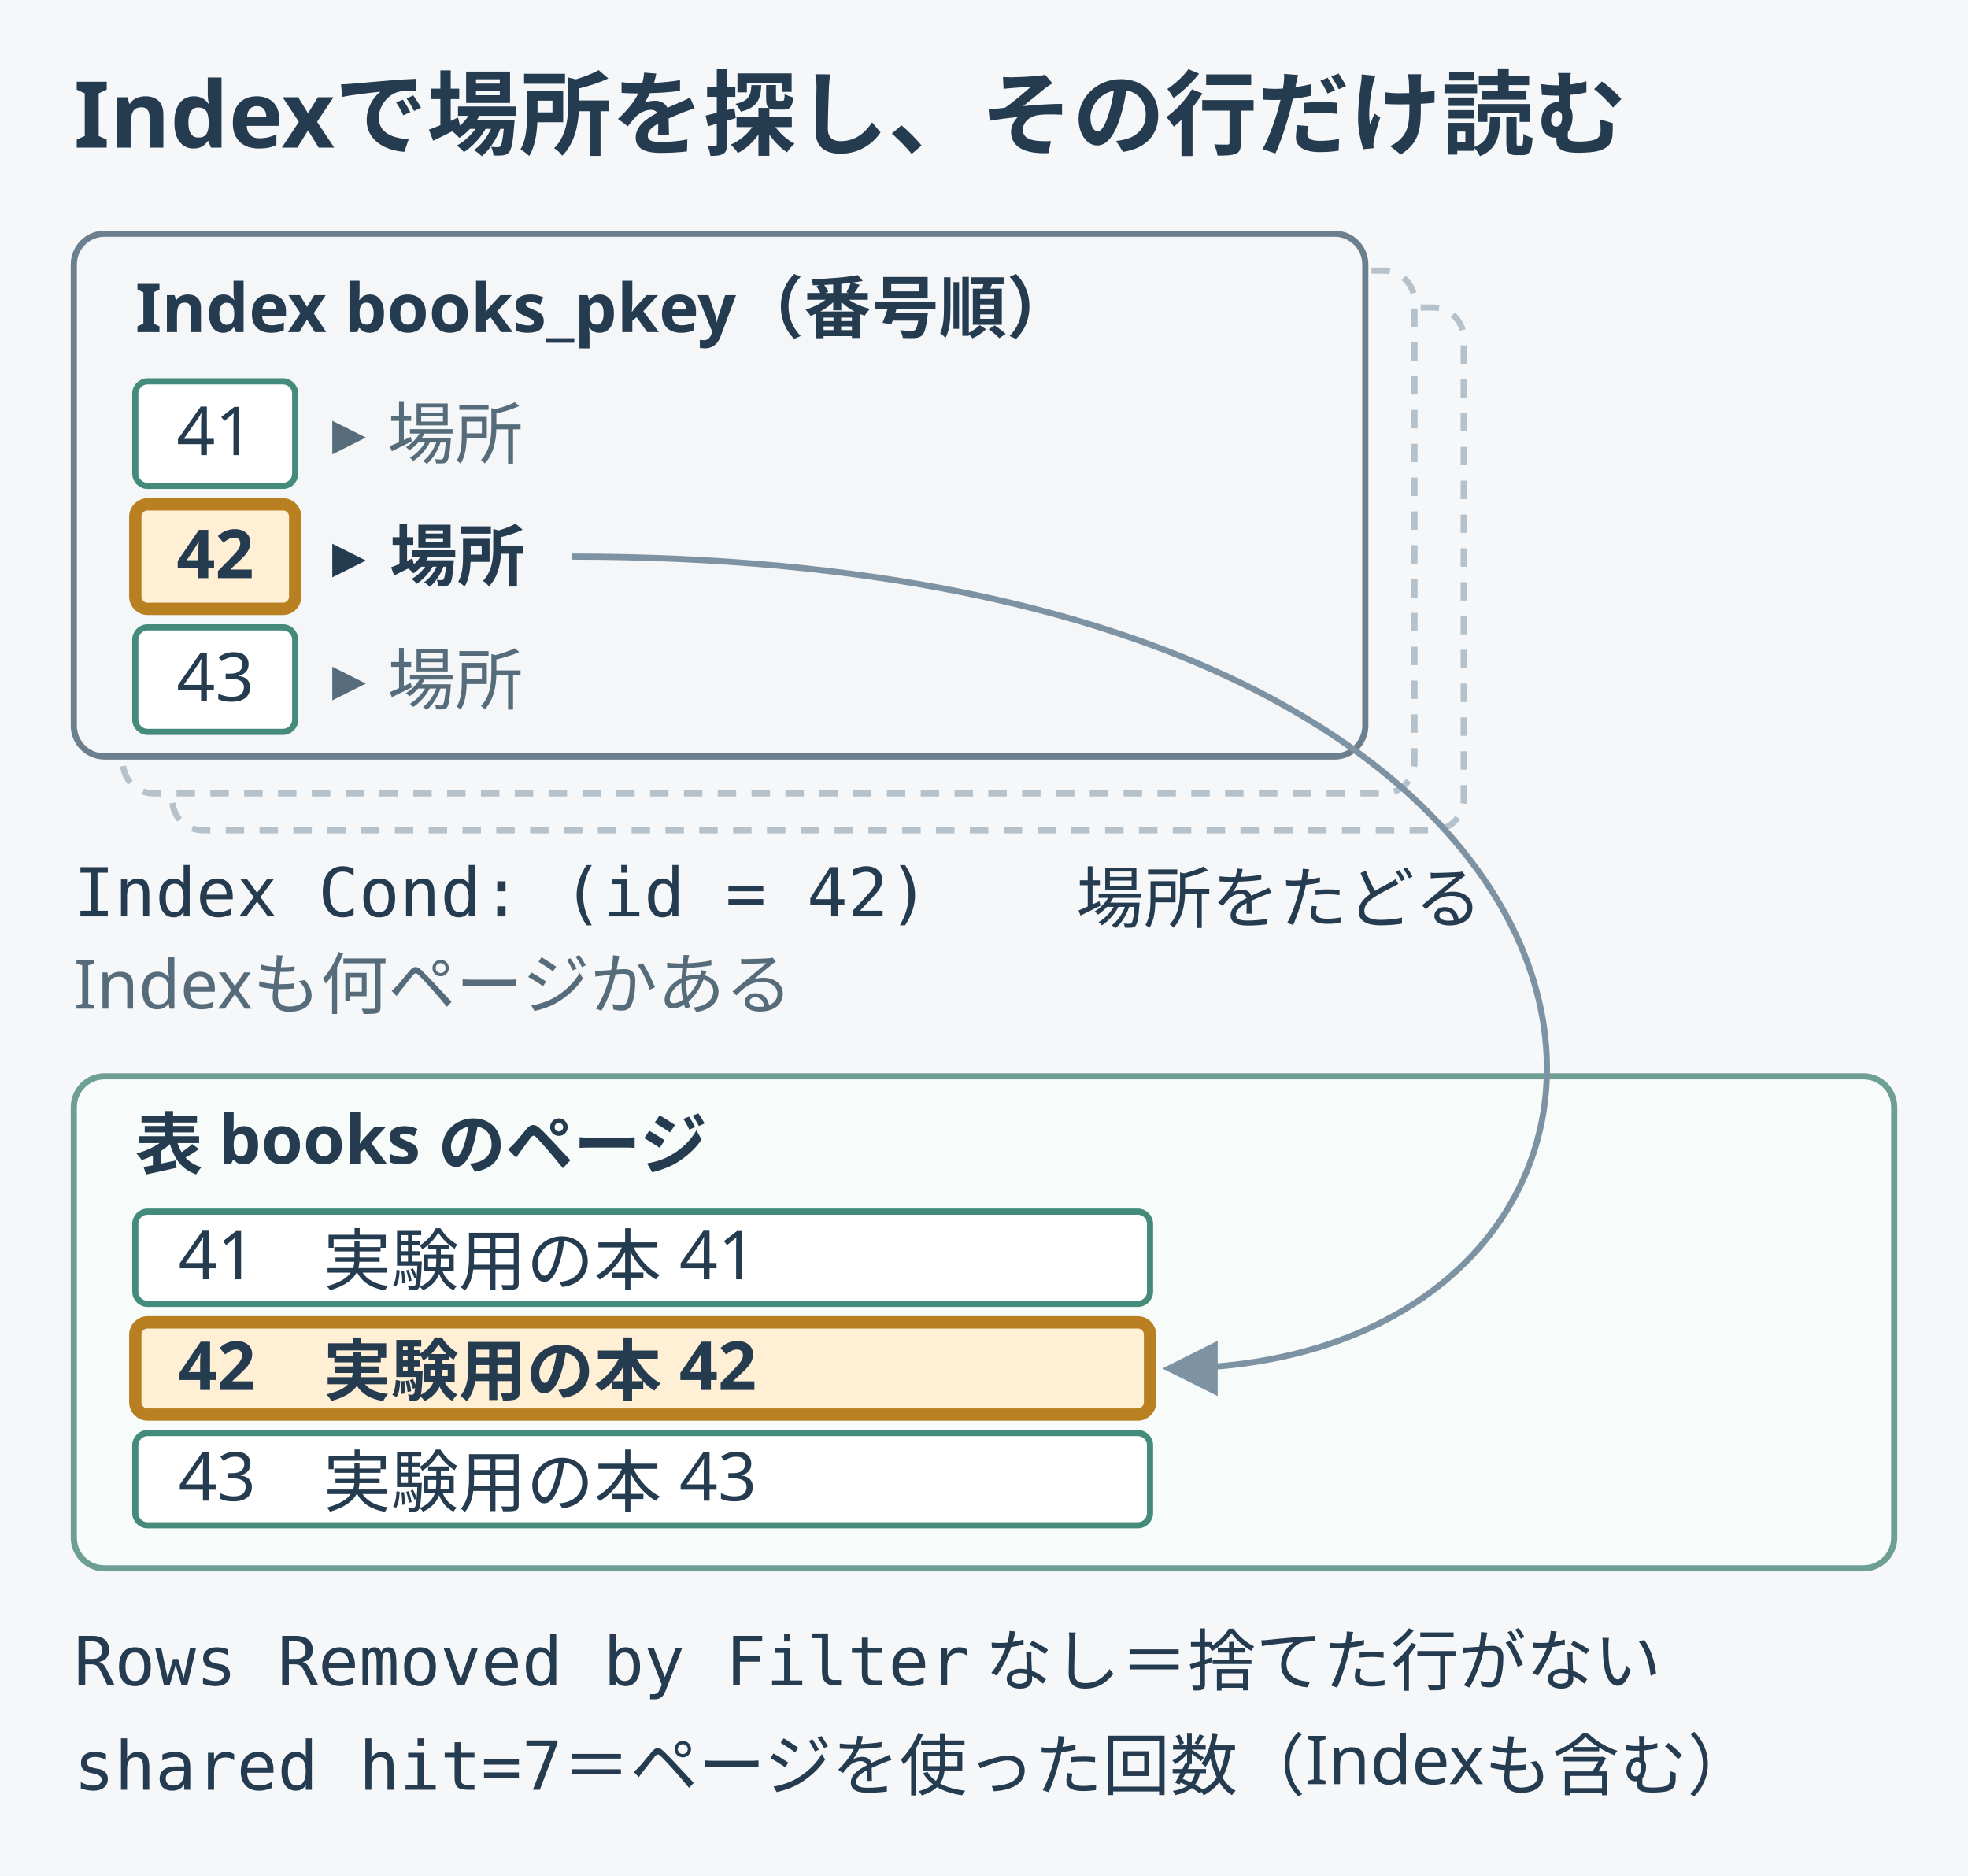
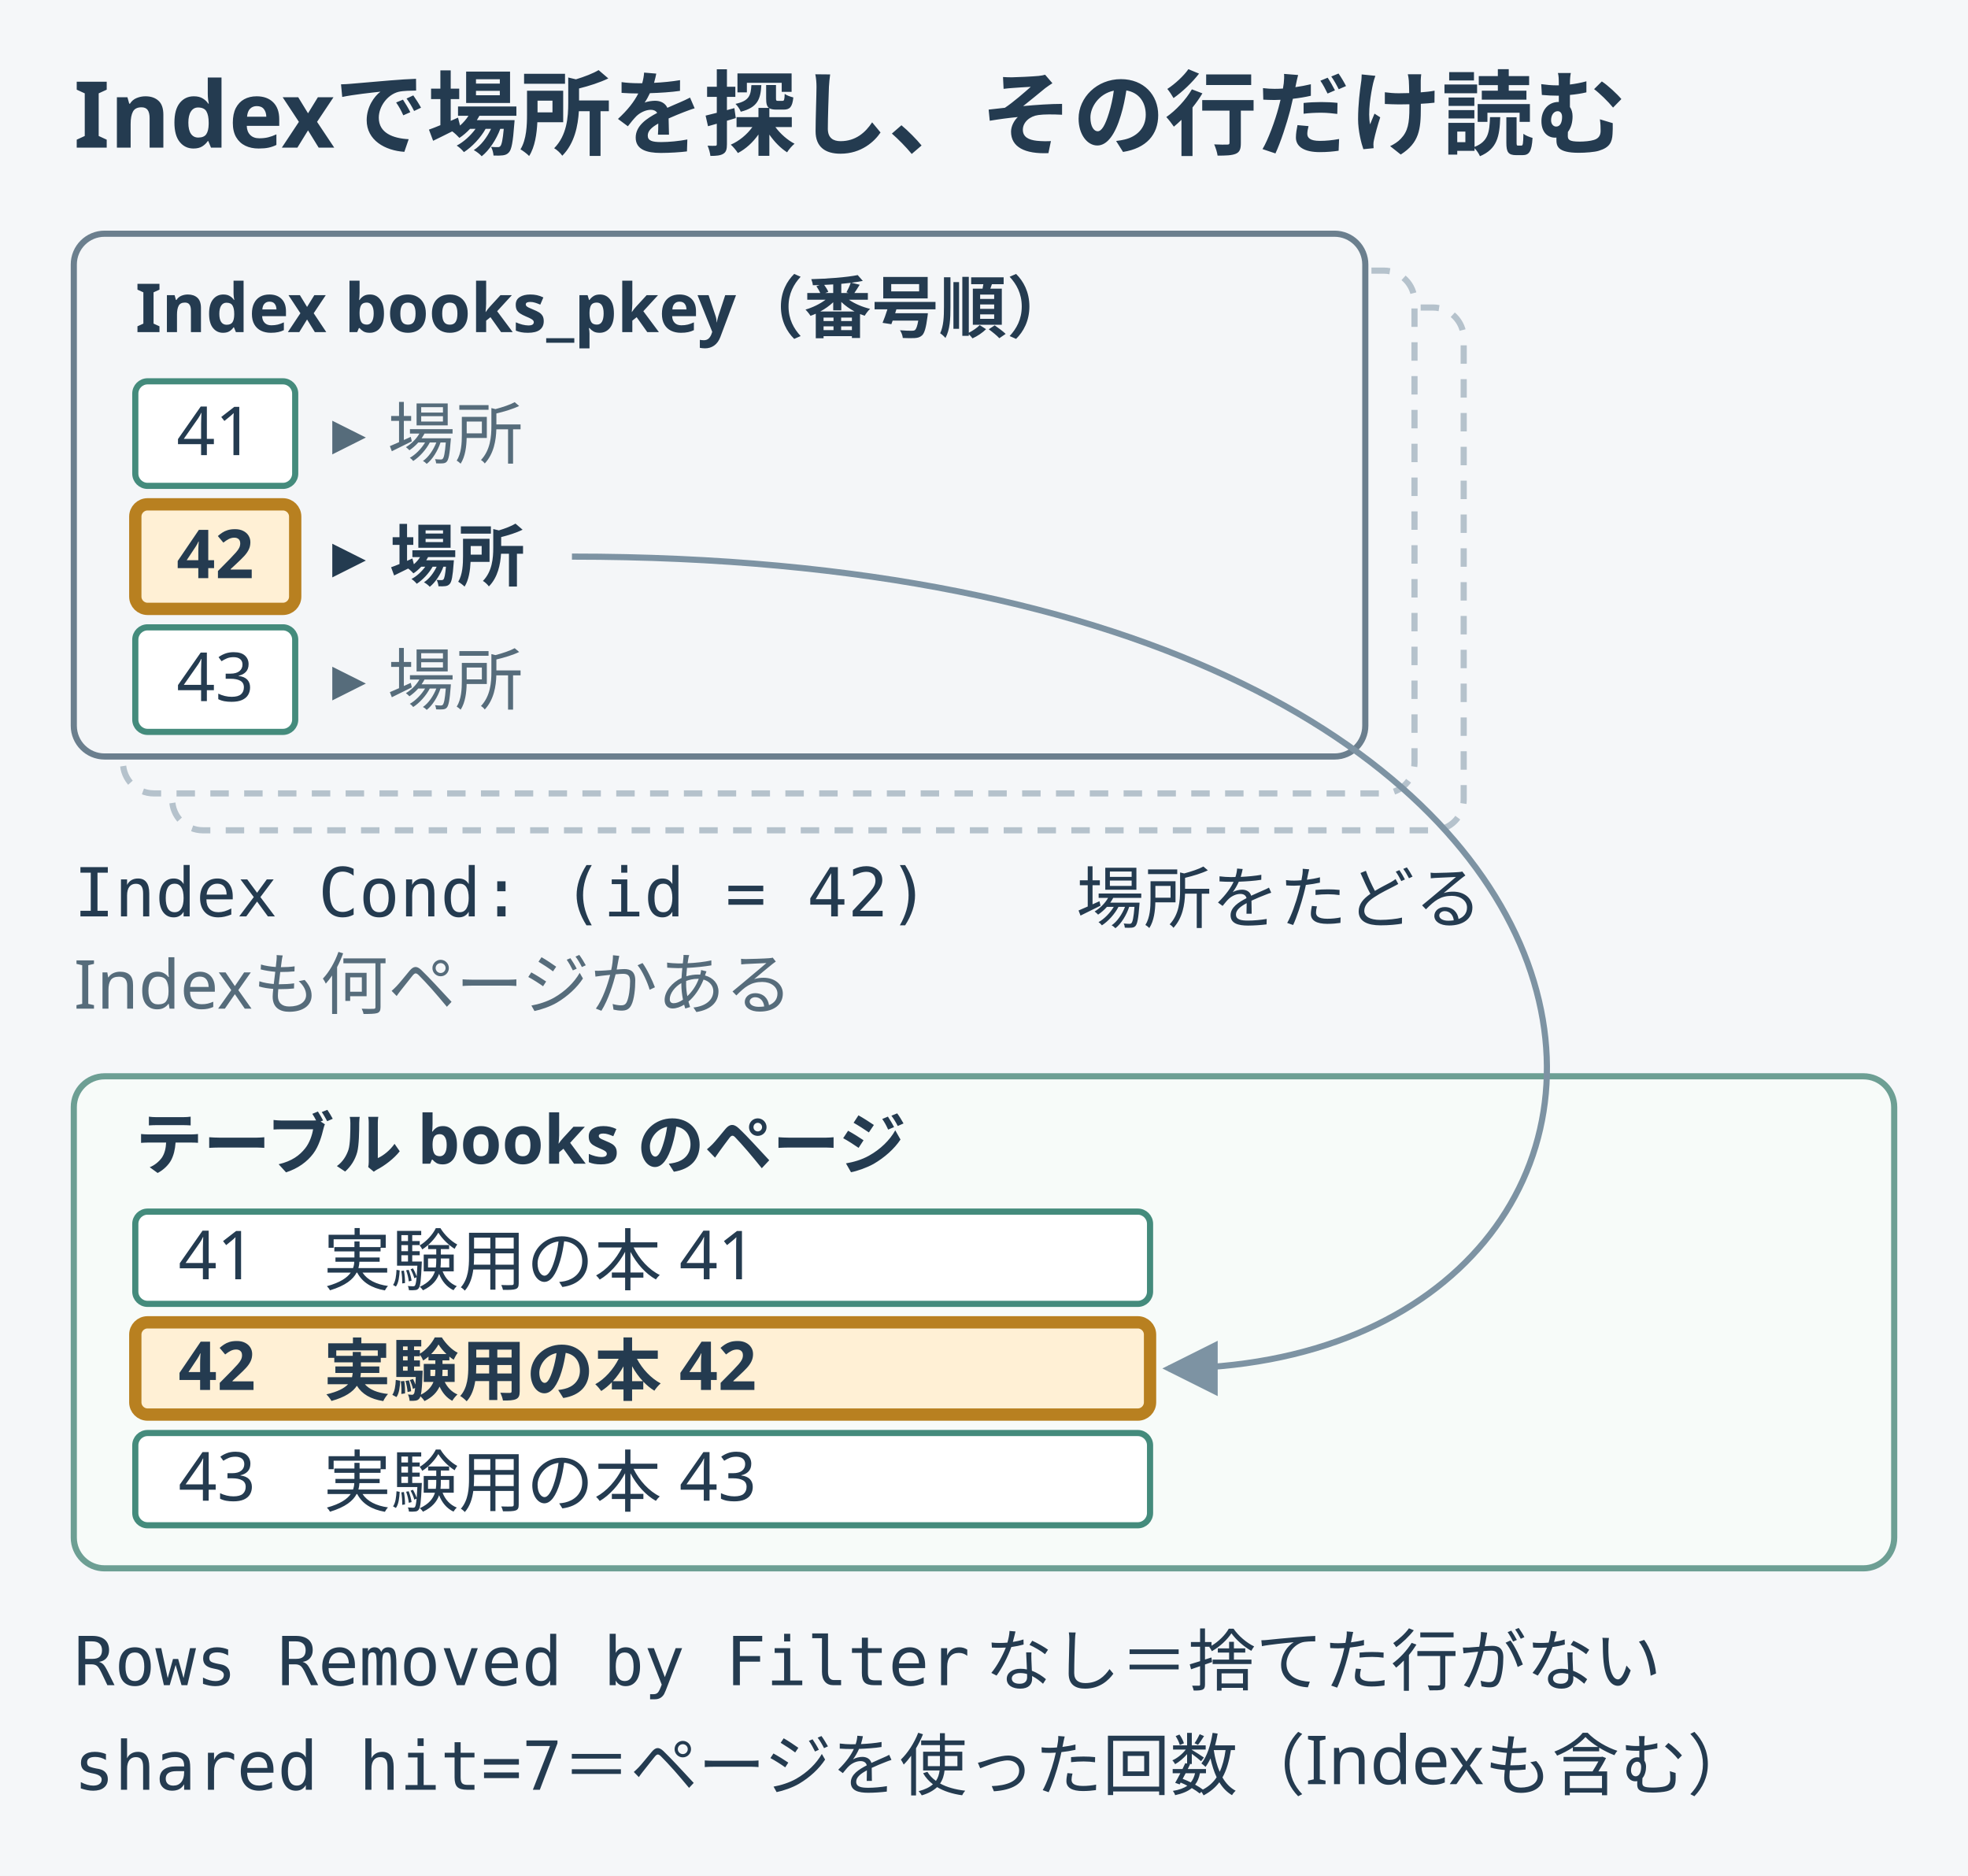
<svg xmlns="http://www.w3.org/2000/svg" width="640" height="610" viewBox="0 0 640 610" role="img" aria-labelledby="title">
  <defs>
    <marker id="flow" markerWidth="10" markerHeight="10" refX="9" refY="5" orient="auto">
      <path d="M0 0L10 5L0 10z" fill="#277b74" />
    </marker>
    <marker id="req" markerWidth="10" markerHeight="10" refX="9" refY="5" orient="auto">
      <path d="M0 0L10 5L0 10" fill="none" stroke="#945e11" stroke-width="2" />
    </marker>
    <marker id="ref" markerWidth="9" markerHeight="9" refX="8" refY="4.5" orient="auto">
      <path d="M0 0L9 4.5L0 9z" fill="#7d93a3" />
    </marker>
  </defs>
  <style>
text{font-family:"Hiragino Sans","Noto Sans JP",sans-serif;font-size:24px;fill:#243b50}
.h{font-size:30px;font-weight:700}.b{font-weight:700}.s{font-size:22px}.m{font-size:22px;fill:#566c7b}
.mono{font-family:ui-monospace,Menlo,monospace;font-size:22px}.tag{font-size:22px;font-weight:700;fill:#fff}
.teal{fill:#176e65}.brown{fill:#945e11}.real{fill:#176e65}
.panel{fill:#fff;stroke:#cedae1;stroke-width:2}.node{fill:#ecf2f8;stroke:#56738a;stroke-width:2}
.row{fill:#fff;stroke:#448b7c;stroke-width:2}.match{fill:#fff;stroke:#176e65;stroke-width:4}
.page{fill:#f7fbf9;stroke:#6d9f94;stroke-width:2}.ipage{fill:#f4f6f8;stroke:#6b7f8e;stroke-width:2}
.band{fill:#d5dde3;stroke:#92a7b5;stroke-width:2}.skip{fill:none;stroke:#b5c2cc;stroke-width:2;stroke-dasharray:6 5}
.hot{fill:#fff0d5;stroke:#b88020;stroke-width:4}.ghost{fill:#f5f7f9;stroke:#b5c2cc;stroke-width:2;stroke-dasharray:6 5}
.flow{fill:none;stroke:#277b74;stroke-width:3;marker-end:url(#flow)}.req{fill:none;stroke:#945e11;stroke-width:3;stroke-dasharray:8 6;marker-end:url(#req)}
.ref{fill:none;stroke:#7d93a3;stroke-width:2;marker-end:url(#ref)}.step{fill:#fff;stroke:#243b50;stroke-width:2.5}
.spine{fill:#e9f3f4;stroke:#243b50;stroke-width:1.5}
  </style>
  <rect width="640" height="610" fill="#f5f7f9" />
  <text x="24" y="48" class="h">Indexで場所を探し、その行だけ読む</text>
  <g id="index">
    <rect x="56" y="100" width="420" height="170" rx="10" class="ghost" />
    <rect x="40" y="88" width="420" height="170" rx="10" class="ghost" />
    <rect x="24" y="76" width="420" height="170" rx="10" class="ipage" />
    <text x="44" y="108" class="s b">Index books_pkey（番号順）</text>
    <rect x="44" y="124" width="52" height="34" rx="4" class="row" />
    <text x="70" y="148" text-anchor="middle" class="s">41</text>
    <text x="108" y="148" class="s m">▸ 場所</text>
    <rect x="44" y="164" width="52" height="34" rx="4" class="hot" />
    <text x="70" y="188" text-anchor="middle" class="s b">42</text>
    <text x="108" y="188" class="s b">▸ 場所</text>
    <rect x="44" y="204" width="52" height="34" rx="4" class="row" />
    <text x="70" y="228" text-anchor="middle" class="s">43</text>
    <text x="108" y="228" class="s m">▸ 場所</text>
    <text x="24" y="298" class="mono">Index Cond: (id = 42)</text>
    <text x="24" y="328" class="m">Indexも何ページかある</text>
  </g>
  <text x="350" y="300" class="s">場所をたどる</text>
  <g id="table">
    <rect x="24" y="350" width="592" height="160" rx="10" class="page" />
-     <text x="44" y="380" class="s b">表 books のページ</text>
+     <text x="44" y="380" class="s b">テーブル books のページ</text>
    <rect x="44" y="394" width="330" height="30" rx="4" class="row" />
    <text x="58" y="416" class="s">41　実験用の本 41</text>
    <rect x="44" y="430" width="330" height="30" rx="4" class="hot" />
    <text x="58" y="452" class="s b">42　実験用の本 42</text>
    <rect x="44" y="466" width="330" height="30" rx="4" class="row" />
    <text x="58" y="488" class="s">43　実験用の本 43</text>
  </g>
  <path d="M186 181 C 568 181, 568 445, 380 445" class="ref" />
  <text x="24" y="548" class="s">
    <tspan class="mono">Rows Removed by Filter</tspan> なし＝捨てた行がない</text>
  <text x="24" y="582" class="s">
    <tspan class="mono">shared hit=7</tspan>＝ページを使った回数（Indexも含む）</text>
</svg>
